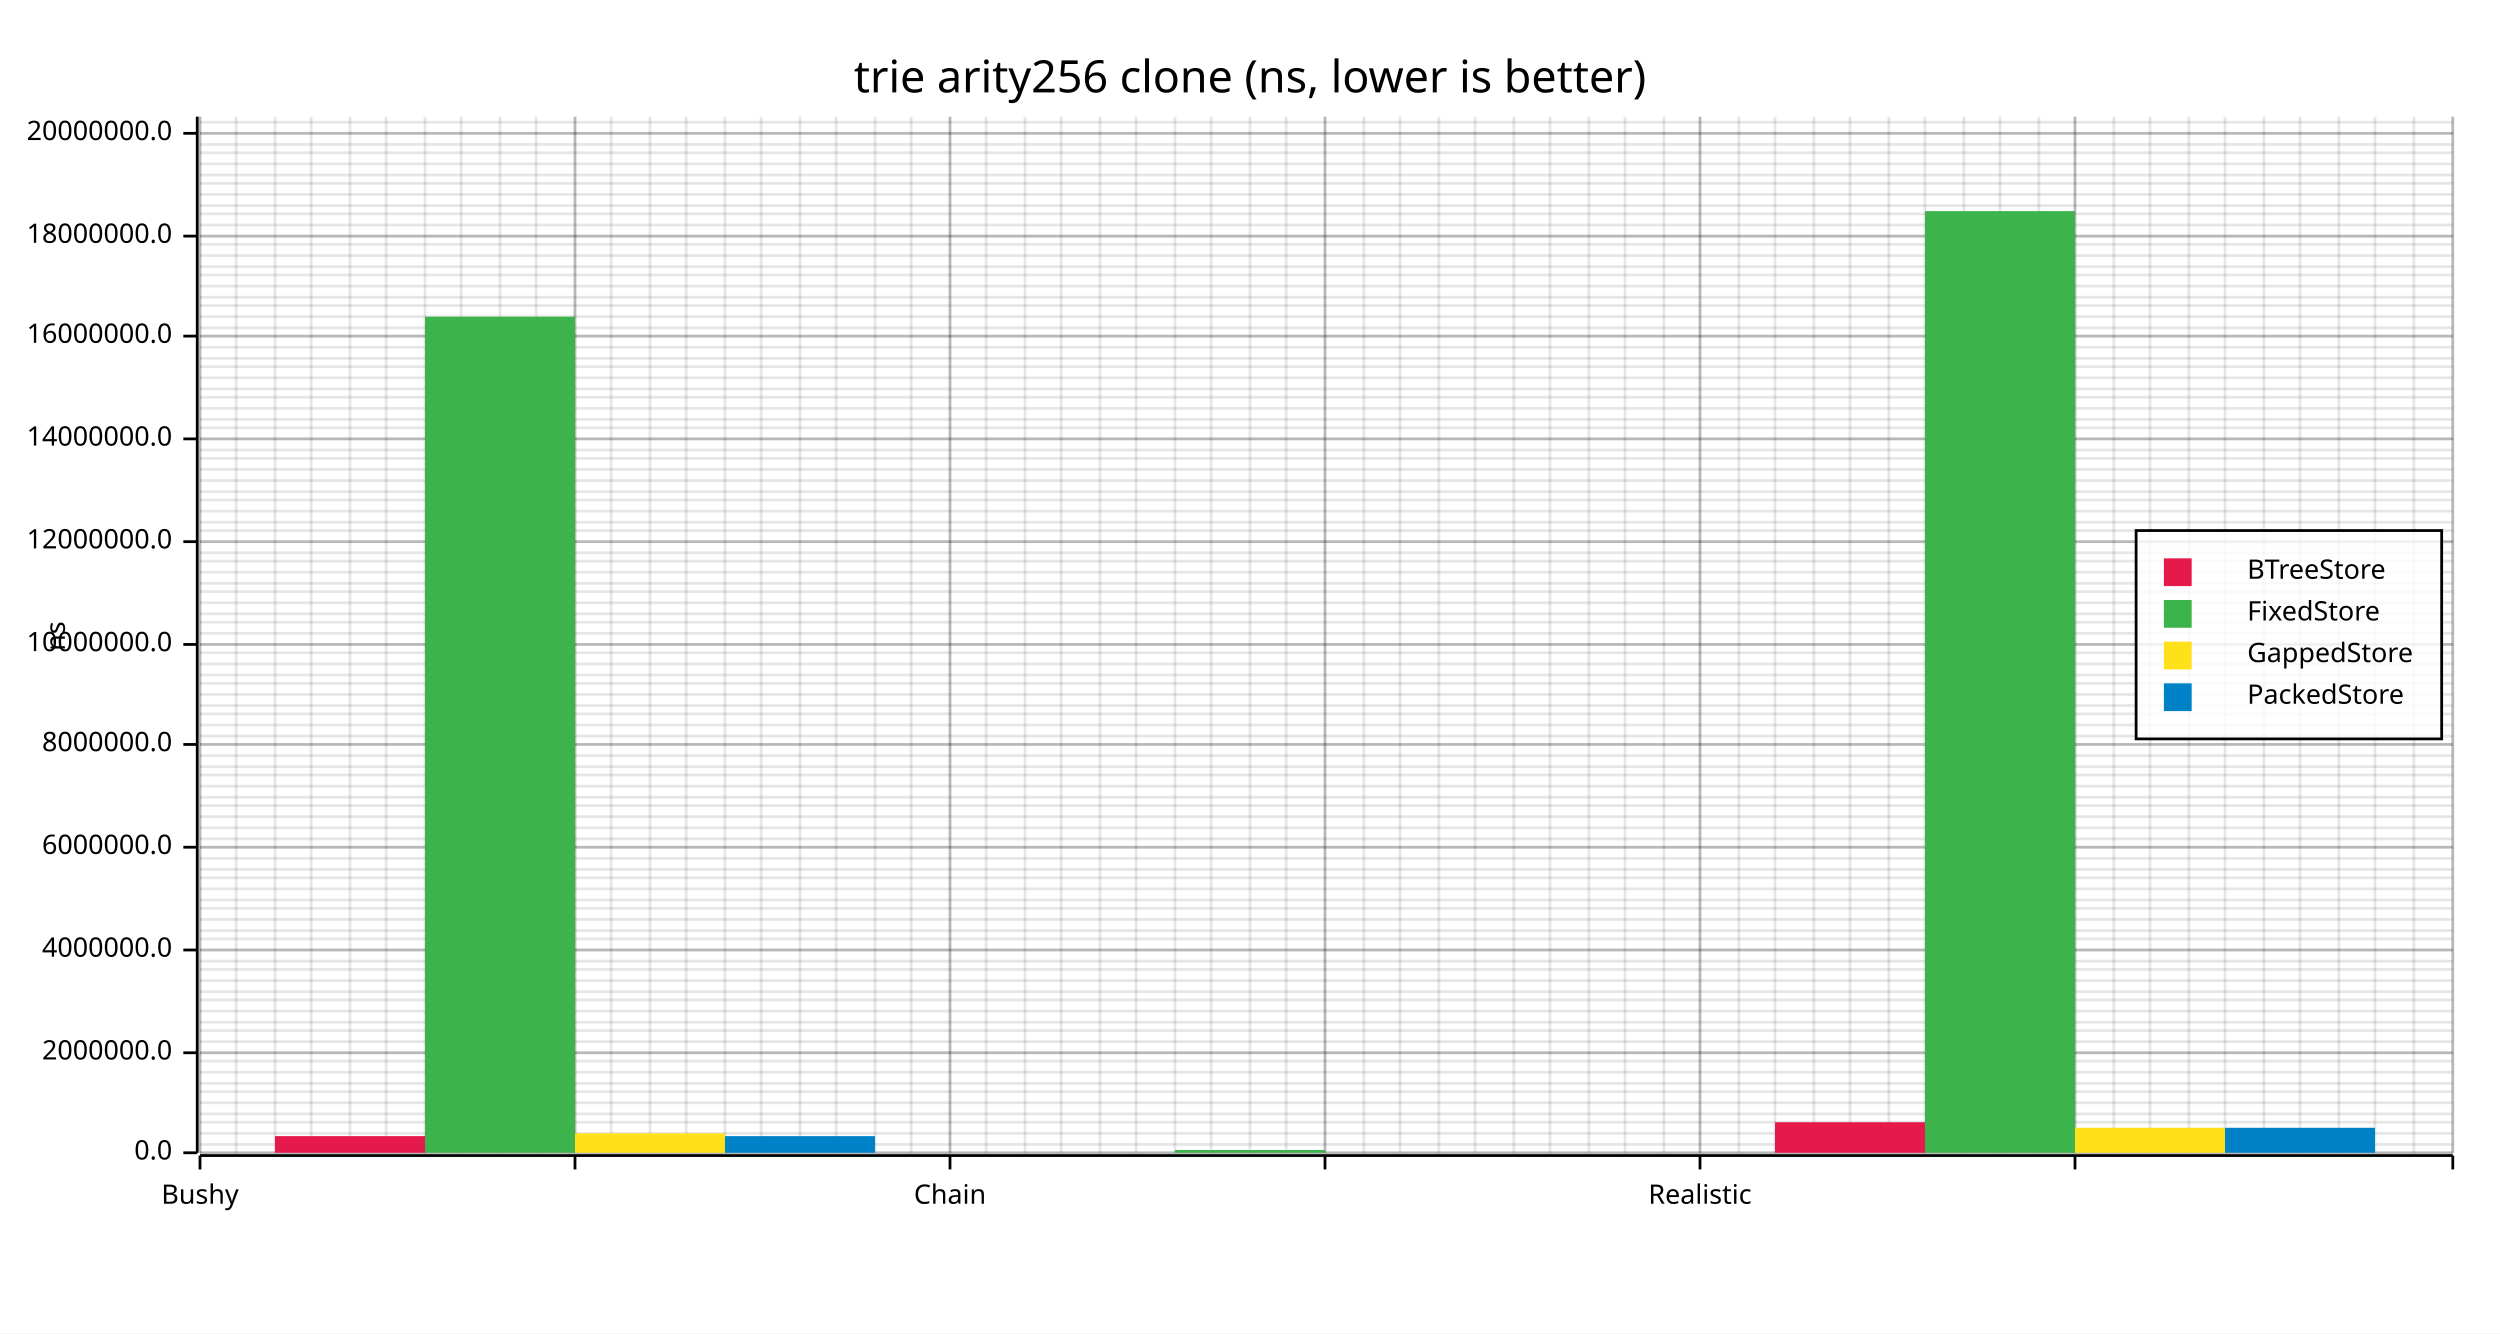
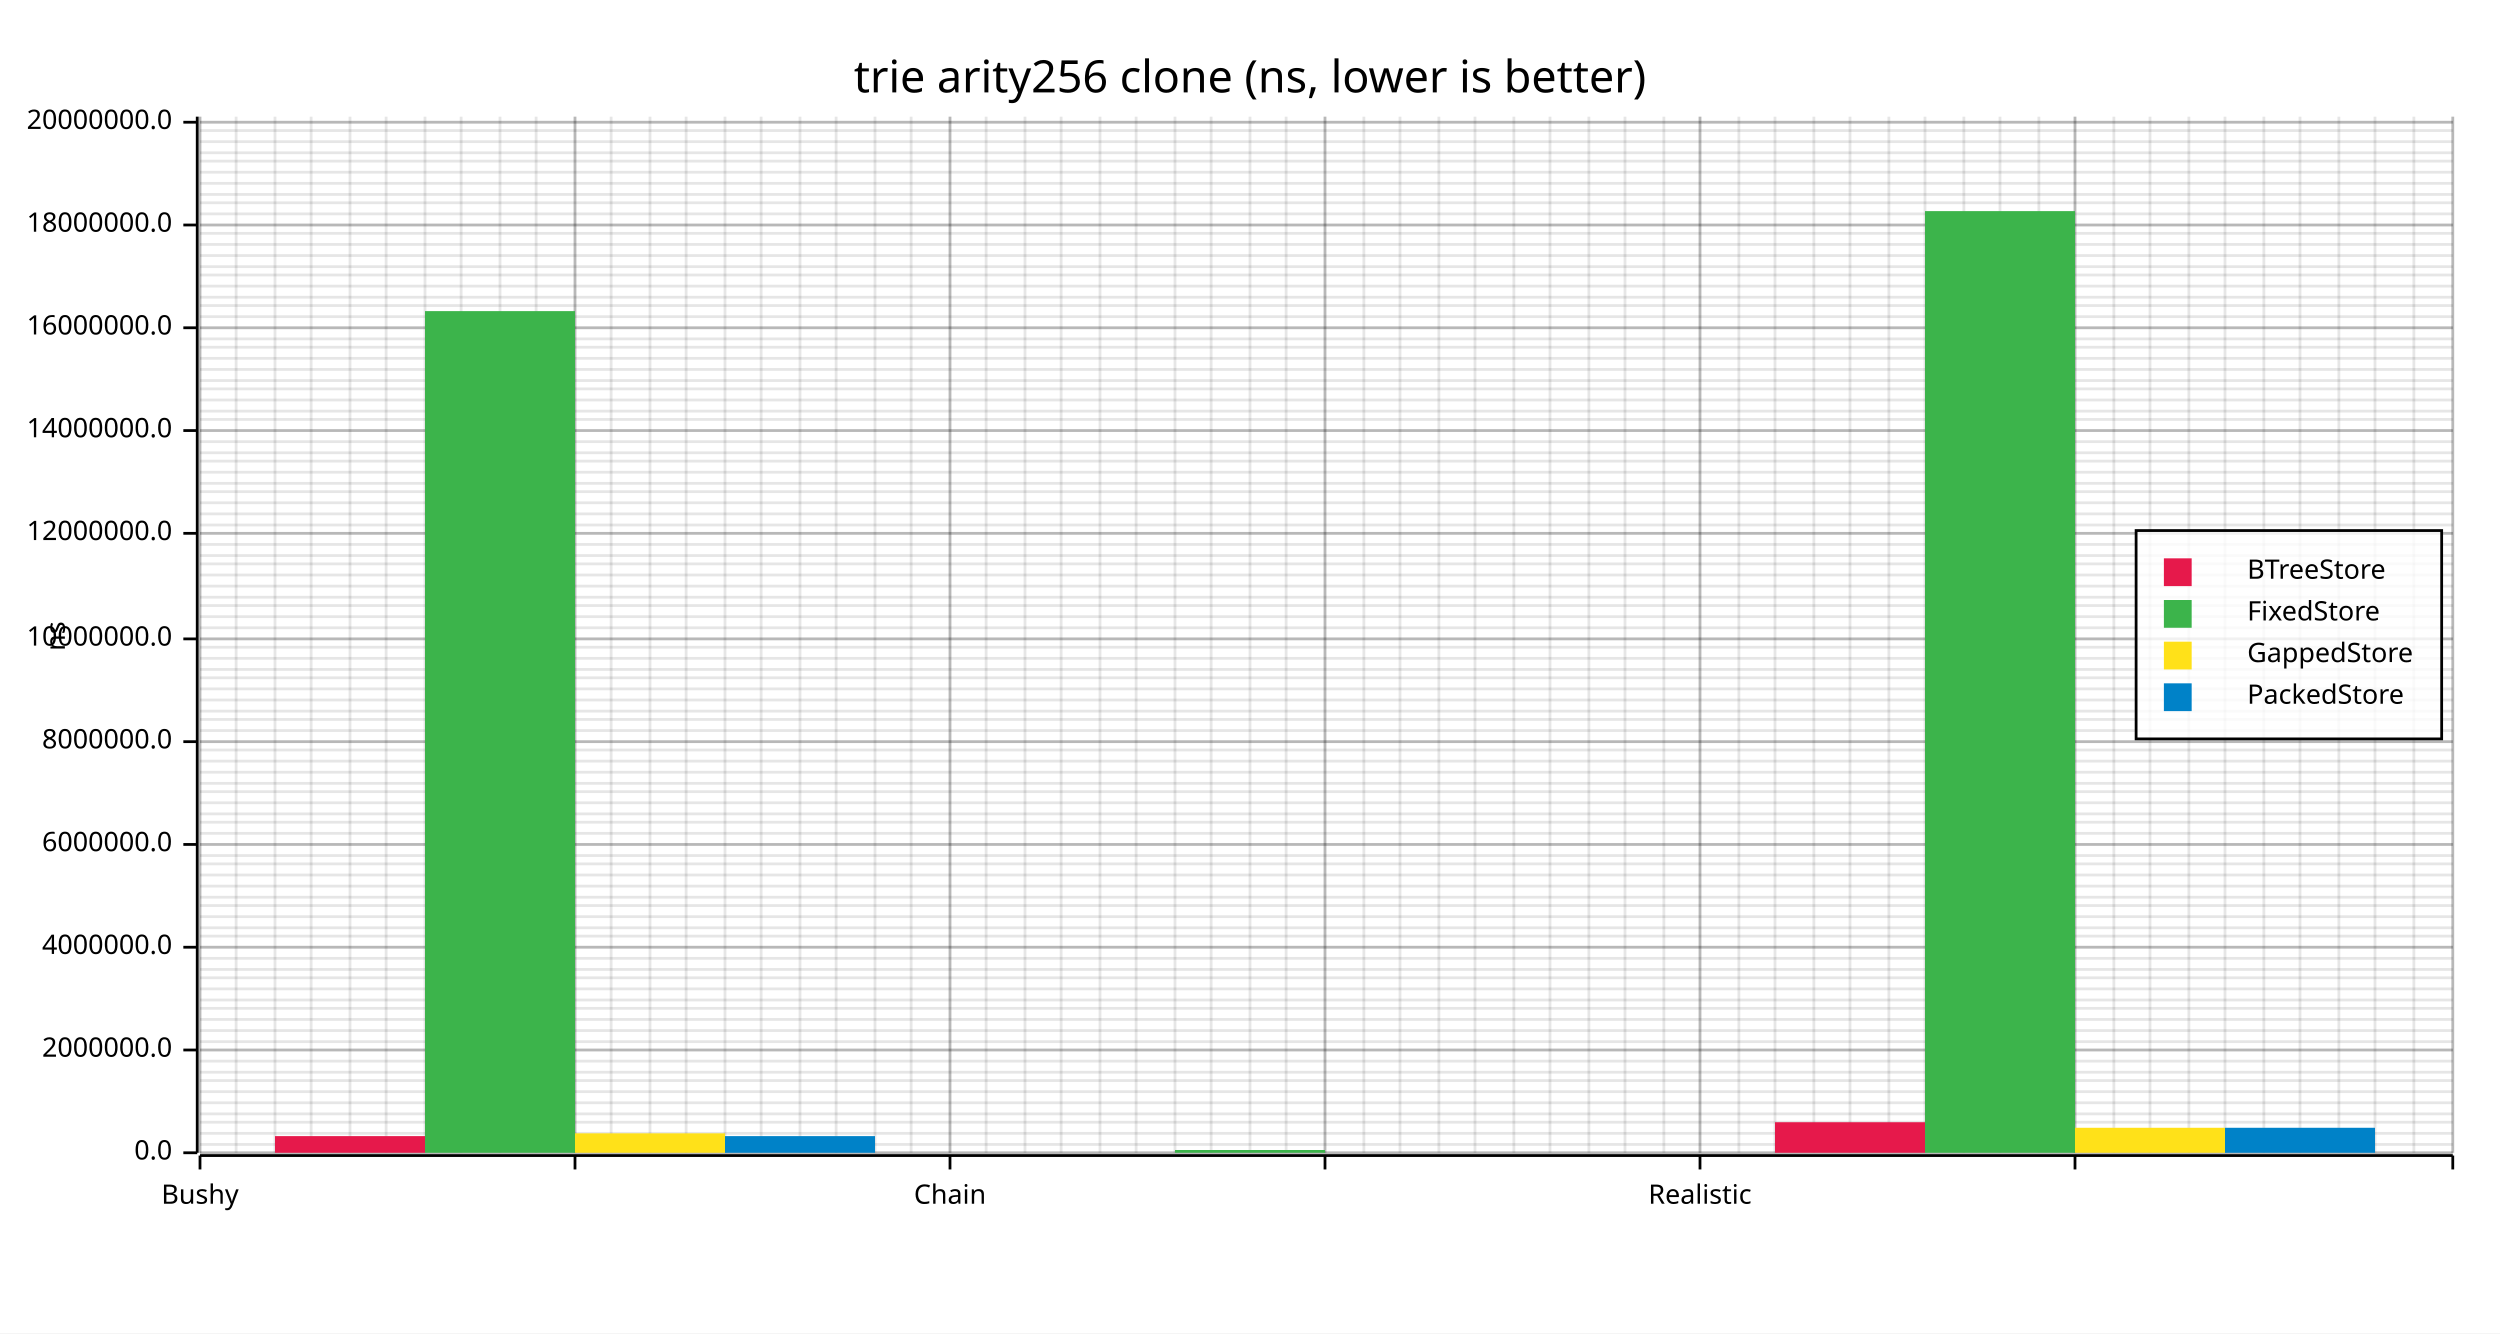
<svg xmlns="http://www.w3.org/2000/svg" width="900" height="480" viewBox="0 0 900 480">
  <rect x="0" y="0" width="900" height="480" opacity="1" fill="#FFFFFF" stroke="none" />
  <text x="450" y="21" dy="0.76em" text-anchor="middle" font-family="sans-serif" font-size="16.129" opacity="1" fill="#000000">
trie arity256 clone (ns, lower is better)
</text>
  <line opacity="0.1" stroke="#000000" stroke-width="1" x1="72" y1="415" x2="72" y2="42" />
  <line opacity="0.1" stroke="#000000" stroke-width="1" x1="85" y1="415" x2="85" y2="42" />
  <line opacity="0.1" stroke="#000000" stroke-width="1" x1="99" y1="415" x2="99" y2="42" />
  <line opacity="0.1" stroke="#000000" stroke-width="1" x1="112" y1="415" x2="112" y2="42" />
  <line opacity="0.1" stroke="#000000" stroke-width="1" x1="126" y1="415" x2="126" y2="42" />
  <line opacity="0.1" stroke="#000000" stroke-width="1" x1="139" y1="415" x2="139" y2="42" />
  <line opacity="0.1" stroke="#000000" stroke-width="1" x1="153" y1="415" x2="153" y2="42" />
  <line opacity="0.1" stroke="#000000" stroke-width="1" x1="166" y1="415" x2="166" y2="42" />
  <line opacity="0.1" stroke="#000000" stroke-width="1" x1="180" y1="415" x2="180" y2="42" />
  <line opacity="0.1" stroke="#000000" stroke-width="1" x1="193" y1="415" x2="193" y2="42" />
  <line opacity="0.1" stroke="#000000" stroke-width="1" x1="207" y1="415" x2="207" y2="42" />
  <line opacity="0.1" stroke="#000000" stroke-width="1" x1="220" y1="415" x2="220" y2="42" />
  <line opacity="0.1" stroke="#000000" stroke-width="1" x1="234" y1="415" x2="234" y2="42" />
  <line opacity="0.1" stroke="#000000" stroke-width="1" x1="247" y1="415" x2="247" y2="42" />
  <line opacity="0.1" stroke="#000000" stroke-width="1" x1="261" y1="415" x2="261" y2="42" />
  <line opacity="0.1" stroke="#000000" stroke-width="1" x1="274" y1="415" x2="274" y2="42" />
  <line opacity="0.1" stroke="#000000" stroke-width="1" x1="288" y1="415" x2="288" y2="42" />
  <line opacity="0.1" stroke="#000000" stroke-width="1" x1="301" y1="415" x2="301" y2="42" />
  <line opacity="0.1" stroke="#000000" stroke-width="1" x1="315" y1="415" x2="315" y2="42" />
  <line opacity="0.1" stroke="#000000" stroke-width="1" x1="328" y1="415" x2="328" y2="42" />
  <line opacity="0.1" stroke="#000000" stroke-width="1" x1="342" y1="415" x2="342" y2="42" />
  <line opacity="0.1" stroke="#000000" stroke-width="1" x1="355" y1="415" x2="355" y2="42" />
  <line opacity="0.1" stroke="#000000" stroke-width="1" x1="369" y1="415" x2="369" y2="42" />
  <line opacity="0.1" stroke="#000000" stroke-width="1" x1="382" y1="415" x2="382" y2="42" />
  <line opacity="0.1" stroke="#000000" stroke-width="1" x1="396" y1="415" x2="396" y2="42" />
  <line opacity="0.1" stroke="#000000" stroke-width="1" x1="409" y1="415" x2="409" y2="42" />
  <line opacity="0.1" stroke="#000000" stroke-width="1" x1="423" y1="415" x2="423" y2="42" />
  <line opacity="0.1" stroke="#000000" stroke-width="1" x1="436" y1="415" x2="436" y2="42" />
  <line opacity="0.1" stroke="#000000" stroke-width="1" x1="450" y1="415" x2="450" y2="42" />
  <line opacity="0.1" stroke="#000000" stroke-width="1" x1="463" y1="415" x2="463" y2="42" />
  <line opacity="0.1" stroke="#000000" stroke-width="1" x1="477" y1="415" x2="477" y2="42" />
  <line opacity="0.1" stroke="#000000" stroke-width="1" x1="491" y1="415" x2="491" y2="42" />
  <line opacity="0.1" stroke="#000000" stroke-width="1" x1="504" y1="415" x2="504" y2="42" />
  <line opacity="0.1" stroke="#000000" stroke-width="1" x1="518" y1="415" x2="518" y2="42" />
  <line opacity="0.1" stroke="#000000" stroke-width="1" x1="531" y1="415" x2="531" y2="42" />
  <line opacity="0.1" stroke="#000000" stroke-width="1" x1="545" y1="415" x2="545" y2="42" />
  <line opacity="0.1" stroke="#000000" stroke-width="1" x1="558" y1="415" x2="558" y2="42" />
  <line opacity="0.1" stroke="#000000" stroke-width="1" x1="572" y1="415" x2="572" y2="42" />
  <line opacity="0.1" stroke="#000000" stroke-width="1" x1="585" y1="415" x2="585" y2="42" />
  <line opacity="0.1" stroke="#000000" stroke-width="1" x1="599" y1="415" x2="599" y2="42" />
  <line opacity="0.1" stroke="#000000" stroke-width="1" x1="612" y1="415" x2="612" y2="42" />
  <line opacity="0.1" stroke="#000000" stroke-width="1" x1="626" y1="415" x2="626" y2="42" />
  <line opacity="0.1" stroke="#000000" stroke-width="1" x1="639" y1="415" x2="639" y2="42" />
  <line opacity="0.1" stroke="#000000" stroke-width="1" x1="653" y1="415" x2="653" y2="42" />
  <line opacity="0.1" stroke="#000000" stroke-width="1" x1="666" y1="415" x2="666" y2="42" />
  <line opacity="0.1" stroke="#000000" stroke-width="1" x1="680" y1="415" x2="680" y2="42" />
  <line opacity="0.1" stroke="#000000" stroke-width="1" x1="693" y1="415" x2="693" y2="42" />
  <line opacity="0.1" stroke="#000000" stroke-width="1" x1="707" y1="415" x2="707" y2="42" />
  <line opacity="0.1" stroke="#000000" stroke-width="1" x1="720" y1="415" x2="720" y2="42" />
  <line opacity="0.1" stroke="#000000" stroke-width="1" x1="734" y1="415" x2="734" y2="42" />
  <line opacity="0.1" stroke="#000000" stroke-width="1" x1="747" y1="415" x2="747" y2="42" />
  <line opacity="0.1" stroke="#000000" stroke-width="1" x1="761" y1="415" x2="761" y2="42" />
  <line opacity="0.1" stroke="#000000" stroke-width="1" x1="774" y1="415" x2="774" y2="42" />
  <line opacity="0.1" stroke="#000000" stroke-width="1" x1="788" y1="415" x2="788" y2="42" />
  <line opacity="0.1" stroke="#000000" stroke-width="1" x1="801" y1="415" x2="801" y2="42" />
  <line opacity="0.1" stroke="#000000" stroke-width="1" x1="815" y1="415" x2="815" y2="42" />
  <line opacity="0.1" stroke="#000000" stroke-width="1" x1="828" y1="415" x2="828" y2="42" />
  <line opacity="0.1" stroke="#000000" stroke-width="1" x1="842" y1="415" x2="842" y2="42" />
  <line opacity="0.1" stroke="#000000" stroke-width="1" x1="855" y1="415" x2="855" y2="42" />
  <line opacity="0.1" stroke="#000000" stroke-width="1" x1="869" y1="415" x2="869" y2="42" />
  <line opacity="0.1" stroke="#000000" stroke-width="1" x1="883" y1="415" x2="883" y2="42" />
  <line opacity="0.1" stroke="#000000" stroke-width="1" x1="72" y1="415" x2="883" y2="415" />
  <line opacity="0.1" stroke="#000000" stroke-width="1" x1="72" y1="412" x2="883" y2="412" />
  <line opacity="0.1" stroke="#000000" stroke-width="1" x1="72" y1="408" x2="883" y2="408" />
  <line opacity="0.1" stroke="#000000" stroke-width="1" x1="72" y1="404" x2="883" y2="404" />
  <line opacity="0.1" stroke="#000000" stroke-width="1" x1="72" y1="401" x2="883" y2="401" />
  <line opacity="0.1" stroke="#000000" stroke-width="1" x1="72" y1="397" x2="883" y2="397" />
  <line opacity="0.1" stroke="#000000" stroke-width="1" x1="72" y1="393" x2="883" y2="393" />
-   <line opacity="0.1" stroke="#000000" stroke-width="1" x1="72" y1="390" x2="883" y2="390" />
+   <line opacity="0.1" stroke="#000000" stroke-width="1" x1="72" y1="389" x2="883" y2="389" />
  <line opacity="0.1" stroke="#000000" stroke-width="1" x1="72" y1="386" x2="883" y2="386" />
  <line opacity="0.1" stroke="#000000" stroke-width="1" x1="72" y1="382" x2="883" y2="382" />
-   <line opacity="0.1" stroke="#000000" stroke-width="1" x1="72" y1="379" x2="883" y2="379" />
+   <line opacity="0.1" stroke="#000000" stroke-width="1" x1="72" y1="378" x2="883" y2="378" />
  <line opacity="0.1" stroke="#000000" stroke-width="1" x1="72" y1="375" x2="883" y2="375" />
  <line opacity="0.1" stroke="#000000" stroke-width="1" x1="72" y1="371" x2="883" y2="371" />
-   <line opacity="0.1" stroke="#000000" stroke-width="1" x1="72" y1="368" x2="883" y2="368" />
-   <line opacity="0.1" stroke="#000000" stroke-width="1" x1="72" y1="364" x2="883" y2="364" />
+   <line opacity="0.1" stroke="#000000" stroke-width="1" x1="72" y1="367" x2="883" y2="367" />
+   <line opacity="0.1" stroke="#000000" stroke-width="1" x1="72" y1="363" x2="883" y2="363" />
  <line opacity="0.1" stroke="#000000" stroke-width="1" x1="72" y1="360" x2="883" y2="360" />
-   <line opacity="0.1" stroke="#000000" stroke-width="1" x1="72" y1="357" x2="883" y2="357" />
-   <line opacity="0.1" stroke="#000000" stroke-width="1" x1="72" y1="353" x2="883" y2="353" />
+   <line opacity="0.1" stroke="#000000" stroke-width="1" x1="72" y1="356" x2="883" y2="356" />
+   <line opacity="0.1" stroke="#000000" stroke-width="1" x1="72" y1="352" x2="883" y2="352" />
  <line opacity="0.1" stroke="#000000" stroke-width="1" x1="72" y1="349" x2="883" y2="349" />
-   <line opacity="0.1" stroke="#000000" stroke-width="1" x1="72" y1="346" x2="883" y2="346" />
-   <line opacity="0.1" stroke="#000000" stroke-width="1" x1="72" y1="342" x2="883" y2="342" />
-   <line opacity="0.1" stroke="#000000" stroke-width="1" x1="72" y1="338" x2="883" y2="338" />
-   <line opacity="0.1" stroke="#000000" stroke-width="1" x1="72" y1="335" x2="883" y2="335" />
-   <line opacity="0.1" stroke="#000000" stroke-width="1" x1="72" y1="331" x2="883" y2="331" />
-   <line opacity="0.1" stroke="#000000" stroke-width="1" x1="72" y1="327" x2="883" y2="327" />
-   <line opacity="0.1" stroke="#000000" stroke-width="1" x1="72" y1="324" x2="883" y2="324" />
-   <line opacity="0.1" stroke="#000000" stroke-width="1" x1="72" y1="320" x2="883" y2="320" />
-   <line opacity="0.1" stroke="#000000" stroke-width="1" x1="72" y1="316" x2="883" y2="316" />
-   <line opacity="0.1" stroke="#000000" stroke-width="1" x1="72" y1="313" x2="883" y2="313" />
-   <line opacity="0.1" stroke="#000000" stroke-width="1" x1="72" y1="309" x2="883" y2="309" />
-   <line opacity="0.1" stroke="#000000" stroke-width="1" x1="72" y1="305" x2="883" y2="305" />
-   <line opacity="0.1" stroke="#000000" stroke-width="1" x1="72" y1="302" x2="883" y2="302" />
-   <line opacity="0.1" stroke="#000000" stroke-width="1" x1="72" y1="298" x2="883" y2="298" />
-   <line opacity="0.1" stroke="#000000" stroke-width="1" x1="72" y1="294" x2="883" y2="294" />
-   <line opacity="0.1" stroke="#000000" stroke-width="1" x1="72" y1="290" x2="883" y2="290" />
-   <line opacity="0.1" stroke="#000000" stroke-width="1" x1="72" y1="287" x2="883" y2="287" />
-   <line opacity="0.1" stroke="#000000" stroke-width="1" x1="72" y1="283" x2="883" y2="283" />
-   <line opacity="0.1" stroke="#000000" stroke-width="1" x1="72" y1="279" x2="883" y2="279" />
-   <line opacity="0.1" stroke="#000000" stroke-width="1" x1="72" y1="276" x2="883" y2="276" />
-   <line opacity="0.1" stroke="#000000" stroke-width="1" x1="72" y1="272" x2="883" y2="272" />
-   <line opacity="0.1" stroke="#000000" stroke-width="1" x1="72" y1="268" x2="883" y2="268" />
-   <line opacity="0.1" stroke="#000000" stroke-width="1" x1="72" y1="265" x2="883" y2="265" />
-   <line opacity="0.1" stroke="#000000" stroke-width="1" x1="72" y1="261" x2="883" y2="261" />
-   <line opacity="0.1" stroke="#000000" stroke-width="1" x1="72" y1="257" x2="883" y2="257" />
-   <line opacity="0.1" stroke="#000000" stroke-width="1" x1="72" y1="254" x2="883" y2="254" />
-   <line opacity="0.1" stroke="#000000" stroke-width="1" x1="72" y1="250" x2="883" y2="250" />
-   <line opacity="0.1" stroke="#000000" stroke-width="1" x1="72" y1="246" x2="883" y2="246" />
-   <line opacity="0.1" stroke="#000000" stroke-width="1" x1="72" y1="243" x2="883" y2="243" />
-   <line opacity="0.1" stroke="#000000" stroke-width="1" x1="72" y1="239" x2="883" y2="239" />
-   <line opacity="0.1" stroke="#000000" stroke-width="1" x1="72" y1="235" x2="883" y2="235" />
-   <line opacity="0.1" stroke="#000000" stroke-width="1" x1="72" y1="232" x2="883" y2="232" />
-   <line opacity="0.1" stroke="#000000" stroke-width="1" x1="72" y1="228" x2="883" y2="228" />
-   <line opacity="0.1" stroke="#000000" stroke-width="1" x1="72" y1="224" x2="883" y2="224" />
-   <line opacity="0.1" stroke="#000000" stroke-width="1" x1="72" y1="221" x2="883" y2="221" />
-   <line opacity="0.1" stroke="#000000" stroke-width="1" x1="72" y1="217" x2="883" y2="217" />
-   <line opacity="0.1" stroke="#000000" stroke-width="1" x1="72" y1="213" x2="883" y2="213" />
-   <line opacity="0.1" stroke="#000000" stroke-width="1" x1="72" y1="210" x2="883" y2="210" />
-   <line opacity="0.1" stroke="#000000" stroke-width="1" x1="72" y1="206" x2="883" y2="206" />
-   <line opacity="0.1" stroke="#000000" stroke-width="1" x1="72" y1="202" x2="883" y2="202" />
-   <line opacity="0.1" stroke="#000000" stroke-width="1" x1="72" y1="199" x2="883" y2="199" />
-   <line opacity="0.1" stroke="#000000" stroke-width="1" x1="72" y1="195" x2="883" y2="195" />
-   <line opacity="0.1" stroke="#000000" stroke-width="1" x1="72" y1="191" x2="883" y2="191" />
-   <line opacity="0.1" stroke="#000000" stroke-width="1" x1="72" y1="188" x2="883" y2="188" />
-   <line opacity="0.1" stroke="#000000" stroke-width="1" x1="72" y1="184" x2="883" y2="184" />
-   <line opacity="0.1" stroke="#000000" stroke-width="1" x1="72" y1="180" x2="883" y2="180" />
+   <line opacity="0.1" stroke="#000000" stroke-width="1" x1="72" y1="345" x2="883" y2="345" />
+   <line opacity="0.1" stroke="#000000" stroke-width="1" x1="72" y1="341" x2="883" y2="341" />
+   <line opacity="0.1" stroke="#000000" stroke-width="1" x1="72" y1="337" x2="883" y2="337" />
+   <line opacity="0.1" stroke="#000000" stroke-width="1" x1="72" y1="334" x2="883" y2="334" />
+   <line opacity="0.1" stroke="#000000" stroke-width="1" x1="72" y1="330" x2="883" y2="330" />
+   <line opacity="0.1" stroke="#000000" stroke-width="1" x1="72" y1="326" x2="883" y2="326" />
+   <line opacity="0.1" stroke="#000000" stroke-width="1" x1="72" y1="323" x2="883" y2="323" />
+   <line opacity="0.1" stroke="#000000" stroke-width="1" x1="72" y1="319" x2="883" y2="319" />
+   <line opacity="0.1" stroke="#000000" stroke-width="1" x1="72" y1="315" x2="883" y2="315" />
+   <line opacity="0.1" stroke="#000000" stroke-width="1" x1="72" y1="311" x2="883" y2="311" />
+   <line opacity="0.1" stroke="#000000" stroke-width="1" x1="72" y1="308" x2="883" y2="308" />
+   <line opacity="0.1" stroke="#000000" stroke-width="1" x1="72" y1="304" x2="883" y2="304" />
+   <line opacity="0.1" stroke="#000000" stroke-width="1" x1="72" y1="300" x2="883" y2="300" />
+   <line opacity="0.1" stroke="#000000" stroke-width="1" x1="72" y1="296" x2="883" y2="296" />
+   <line opacity="0.1" stroke="#000000" stroke-width="1" x1="72" y1="293" x2="883" y2="293" />
+   <line opacity="0.1" stroke="#000000" stroke-width="1" x1="72" y1="289" x2="883" y2="289" />
+   <line opacity="0.1" stroke="#000000" stroke-width="1" x1="72" y1="285" x2="883" y2="285" />
+   <line opacity="0.1" stroke="#000000" stroke-width="1" x1="72" y1="282" x2="883" y2="282" />
+   <line opacity="0.1" stroke="#000000" stroke-width="1" x1="72" y1="278" x2="883" y2="278" />
+   <line opacity="0.1" stroke="#000000" stroke-width="1" x1="72" y1="274" x2="883" y2="274" />
+   <line opacity="0.1" stroke="#000000" stroke-width="1" x1="72" y1="270" x2="883" y2="270" />
+   <line opacity="0.1" stroke="#000000" stroke-width="1" x1="72" y1="267" x2="883" y2="267" />
+   <line opacity="0.1" stroke="#000000" stroke-width="1" x1="72" y1="263" x2="883" y2="263" />
+   <line opacity="0.1" stroke="#000000" stroke-width="1" x1="72" y1="259" x2="883" y2="259" />
+   <line opacity="0.1" stroke="#000000" stroke-width="1" x1="72" y1="256" x2="883" y2="256" />
+   <line opacity="0.1" stroke="#000000" stroke-width="1" x1="72" y1="252" x2="883" y2="252" />
+   <line opacity="0.1" stroke="#000000" stroke-width="1" x1="72" y1="248" x2="883" y2="248" />
+   <line opacity="0.1" stroke="#000000" stroke-width="1" x1="72" y1="244" x2="883" y2="244" />
+   <line opacity="0.1" stroke="#000000" stroke-width="1" x1="72" y1="241" x2="883" y2="241" />
+   <line opacity="0.1" stroke="#000000" stroke-width="1" x1="72" y1="237" x2="883" y2="237" />
+   <line opacity="0.1" stroke="#000000" stroke-width="1" x1="72" y1="233" x2="883" y2="233" />
+   <line opacity="0.1" stroke="#000000" stroke-width="1" x1="72" y1="230" x2="883" y2="230" />
+   <line opacity="0.1" stroke="#000000" stroke-width="1" x1="72" y1="226" x2="883" y2="226" />
+   <line opacity="0.1" stroke="#000000" stroke-width="1" x1="72" y1="222" x2="883" y2="222" />
+   <line opacity="0.1" stroke="#000000" stroke-width="1" x1="72" y1="218" x2="883" y2="218" />
+   <line opacity="0.1" stroke="#000000" stroke-width="1" x1="72" y1="215" x2="883" y2="215" />
+   <line opacity="0.1" stroke="#000000" stroke-width="1" x1="72" y1="211" x2="883" y2="211" />
+   <line opacity="0.1" stroke="#000000" stroke-width="1" x1="72" y1="207" x2="883" y2="207" />
+   <line opacity="0.1" stroke="#000000" stroke-width="1" x1="72" y1="203" x2="883" y2="203" />
+   <line opacity="0.1" stroke="#000000" stroke-width="1" x1="72" y1="200" x2="883" y2="200" />
+   <line opacity="0.1" stroke="#000000" stroke-width="1" x1="72" y1="196" x2="883" y2="196" />
+   <line opacity="0.1" stroke="#000000" stroke-width="1" x1="72" y1="192" x2="883" y2="192" />
+   <line opacity="0.1" stroke="#000000" stroke-width="1" x1="72" y1="189" x2="883" y2="189" />
+   <line opacity="0.1" stroke="#000000" stroke-width="1" x1="72" y1="185" x2="883" y2="185" />
+   <line opacity="0.1" stroke="#000000" stroke-width="1" x1="72" y1="181" x2="883" y2="181" />
  <line opacity="0.1" stroke="#000000" stroke-width="1" x1="72" y1="177" x2="883" y2="177" />
-   <line opacity="0.1" stroke="#000000" stroke-width="1" x1="72" y1="173" x2="883" y2="173" />
-   <line opacity="0.1" stroke="#000000" stroke-width="1" x1="72" y1="169" x2="883" y2="169" />
-   <line opacity="0.1" stroke="#000000" stroke-width="1" x1="72" y1="165" x2="883" y2="165" />
-   <line opacity="0.1" stroke="#000000" stroke-width="1" x1="72" y1="162" x2="883" y2="162" />
-   <line opacity="0.1" stroke="#000000" stroke-width="1" x1="72" y1="158" x2="883" y2="158" />
-   <line opacity="0.1" stroke="#000000" stroke-width="1" x1="72" y1="154" x2="883" y2="154" />
+   <line opacity="0.1" stroke="#000000" stroke-width="1" x1="72" y1="174" x2="883" y2="174" />
+   <line opacity="0.1" stroke="#000000" stroke-width="1" x1="72" y1="170" x2="883" y2="170" />
+   <line opacity="0.1" stroke="#000000" stroke-width="1" x1="72" y1="166" x2="883" y2="166" />
+   <line opacity="0.1" stroke="#000000" stroke-width="1" x1="72" y1="163" x2="883" y2="163" />
+   <line opacity="0.1" stroke="#000000" stroke-width="1" x1="72" y1="159" x2="883" y2="159" />
+   <line opacity="0.1" stroke="#000000" stroke-width="1" x1="72" y1="155" x2="883" y2="155" />
  <line opacity="0.1" stroke="#000000" stroke-width="1" x1="72" y1="151" x2="883" y2="151" />
-   <line opacity="0.1" stroke="#000000" stroke-width="1" x1="72" y1="147" x2="883" y2="147" />
-   <line opacity="0.1" stroke="#000000" stroke-width="1" x1="72" y1="143" x2="883" y2="143" />
+   <line opacity="0.1" stroke="#000000" stroke-width="1" x1="72" y1="148" x2="883" y2="148" />
+   <line opacity="0.1" stroke="#000000" stroke-width="1" x1="72" y1="144" x2="883" y2="144" />
  <line opacity="0.1" stroke="#000000" stroke-width="1" x1="72" y1="140" x2="883" y2="140" />
-   <line opacity="0.1" stroke="#000000" stroke-width="1" x1="72" y1="136" x2="883" y2="136" />
-   <line opacity="0.1" stroke="#000000" stroke-width="1" x1="72" y1="132" x2="883" y2="132" />
+   <line opacity="0.1" stroke="#000000" stroke-width="1" x1="72" y1="137" x2="883" y2="137" />
+   <line opacity="0.1" stroke="#000000" stroke-width="1" x1="72" y1="133" x2="883" y2="133" />
  <line opacity="0.1" stroke="#000000" stroke-width="1" x1="72" y1="129" x2="883" y2="129" />
  <line opacity="0.1" stroke="#000000" stroke-width="1" x1="72" y1="125" x2="883" y2="125" />
-   <line opacity="0.1" stroke="#000000" stroke-width="1" x1="72" y1="121" x2="883" y2="121" />
+   <line opacity="0.1" stroke="#000000" stroke-width="1" x1="72" y1="122" x2="883" y2="122" />
  <line opacity="0.1" stroke="#000000" stroke-width="1" x1="72" y1="118" x2="883" y2="118" />
  <line opacity="0.1" stroke="#000000" stroke-width="1" x1="72" y1="114" x2="883" y2="114" />
  <line opacity="0.1" stroke="#000000" stroke-width="1" x1="72" y1="110" x2="883" y2="110" />
  <line opacity="0.1" stroke="#000000" stroke-width="1" x1="72" y1="107" x2="883" y2="107" />
  <line opacity="0.1" stroke="#000000" stroke-width="1" x1="72" y1="103" x2="883" y2="103" />
  <line opacity="0.1" stroke="#000000" stroke-width="1" x1="72" y1="99" x2="883" y2="99" />
  <line opacity="0.1" stroke="#000000" stroke-width="1" x1="72" y1="96" x2="883" y2="96" />
  <line opacity="0.1" stroke="#000000" stroke-width="1" x1="72" y1="92" x2="883" y2="92" />
  <line opacity="0.1" stroke="#000000" stroke-width="1" x1="72" y1="88" x2="883" y2="88" />
-   <line opacity="0.1" stroke="#000000" stroke-width="1" x1="72" y1="85" x2="883" y2="85" />
+   <line opacity="0.1" stroke="#000000" stroke-width="1" x1="72" y1="84" x2="883" y2="84" />
  <line opacity="0.1" stroke="#000000" stroke-width="1" x1="72" y1="81" x2="883" y2="81" />
  <line opacity="0.1" stroke="#000000" stroke-width="1" x1="72" y1="77" x2="883" y2="77" />
-   <line opacity="0.1" stroke="#000000" stroke-width="1" x1="72" y1="74" x2="883" y2="74" />
+   <line opacity="0.1" stroke="#000000" stroke-width="1" x1="72" y1="73" x2="883" y2="73" />
  <line opacity="0.1" stroke="#000000" stroke-width="1" x1="72" y1="70" x2="883" y2="70" />
  <line opacity="0.1" stroke="#000000" stroke-width="1" x1="72" y1="66" x2="883" y2="66" />
-   <line opacity="0.1" stroke="#000000" stroke-width="1" x1="72" y1="63" x2="883" y2="63" />
-   <line opacity="0.1" stroke="#000000" stroke-width="1" x1="72" y1="59" x2="883" y2="59" />
+   <line opacity="0.1" stroke="#000000" stroke-width="1" x1="72" y1="62" x2="883" y2="62" />
+   <line opacity="0.1" stroke="#000000" stroke-width="1" x1="72" y1="58" x2="883" y2="58" />
  <line opacity="0.1" stroke="#000000" stroke-width="1" x1="72" y1="55" x2="883" y2="55" />
-   <line opacity="0.1" stroke="#000000" stroke-width="1" x1="72" y1="52" x2="883" y2="52" />
-   <line opacity="0.1" stroke="#000000" stroke-width="1" x1="72" y1="48" x2="883" y2="48" />
+   <line opacity="0.1" stroke="#000000" stroke-width="1" x1="72" y1="51" x2="883" y2="51" />
+   <line opacity="0.1" stroke="#000000" stroke-width="1" x1="72" y1="47" x2="883" y2="47" />
  <line opacity="0.1" stroke="#000000" stroke-width="1" x1="72" y1="44" x2="883" y2="44" />
  <text x="16" y="229" dy="0.76em" text-anchor="middle" font-family="sans-serif" font-size="9.677" opacity="1" fill="#000000" transform="rotate(270, 16, 229)">
ns
</text>
  <line opacity="0.2" stroke="#000000" stroke-width="1" x1="72" y1="415" x2="72" y2="42" />
  <line opacity="0.2" stroke="#000000" stroke-width="1" x1="207" y1="415" x2="207" y2="42" />
  <line opacity="0.2" stroke="#000000" stroke-width="1" x1="342" y1="415" x2="342" y2="42" />
  <line opacity="0.2" stroke="#000000" stroke-width="1" x1="477" y1="415" x2="477" y2="42" />
  <line opacity="0.2" stroke="#000000" stroke-width="1" x1="612" y1="415" x2="612" y2="42" />
  <line opacity="0.2" stroke="#000000" stroke-width="1" x1="747" y1="415" x2="747" y2="42" />
  <line opacity="0.2" stroke="#000000" stroke-width="1" x1="883" y1="415" x2="883" y2="42" />
  <line opacity="0.2" stroke="#000000" stroke-width="1" x1="72" y1="415" x2="883" y2="415" />
-   <line opacity="0.2" stroke="#000000" stroke-width="1" x1="72" y1="379" x2="883" y2="379" />
-   <line opacity="0.2" stroke="#000000" stroke-width="1" x1="72" y1="342" x2="883" y2="342" />
-   <line opacity="0.2" stroke="#000000" stroke-width="1" x1="72" y1="305" x2="883" y2="305" />
-   <line opacity="0.2" stroke="#000000" stroke-width="1" x1="72" y1="268" x2="883" y2="268" />
-   <line opacity="0.2" stroke="#000000" stroke-width="1" x1="72" y1="232" x2="883" y2="232" />
-   <line opacity="0.2" stroke="#000000" stroke-width="1" x1="72" y1="195" x2="883" y2="195" />
-   <line opacity="0.2" stroke="#000000" stroke-width="1" x1="72" y1="158" x2="883" y2="158" />
-   <line opacity="0.2" stroke="#000000" stroke-width="1" x1="72" y1="121" x2="883" y2="121" />
-   <line opacity="0.2" stroke="#000000" stroke-width="1" x1="72" y1="85" x2="883" y2="85" />
-   <line opacity="0.2" stroke="#000000" stroke-width="1" x1="72" y1="48" x2="883" y2="48" />
+   <line opacity="0.2" stroke="#000000" stroke-width="1" x1="72" y1="378" x2="883" y2="378" />
+   <line opacity="0.2" stroke="#000000" stroke-width="1" x1="72" y1="341" x2="883" y2="341" />
+   <line opacity="0.2" stroke="#000000" stroke-width="1" x1="72" y1="304" x2="883" y2="304" />
+   <line opacity="0.2" stroke="#000000" stroke-width="1" x1="72" y1="267" x2="883" y2="267" />
+   <line opacity="0.2" stroke="#000000" stroke-width="1" x1="72" y1="230" x2="883" y2="230" />
+   <line opacity="0.2" stroke="#000000" stroke-width="1" x1="72" y1="192" x2="883" y2="192" />
+   <line opacity="0.2" stroke="#000000" stroke-width="1" x1="72" y1="155" x2="883" y2="155" />
+   <line opacity="0.2" stroke="#000000" stroke-width="1" x1="72" y1="118" x2="883" y2="118" />
+   <line opacity="0.2" stroke="#000000" stroke-width="1" x1="72" y1="81" x2="883" y2="81" />
+   <line opacity="0.2" stroke="#000000" stroke-width="1" x1="72" y1="44" x2="883" y2="44" />
  <polyline fill="none" opacity="1" stroke="#000000" stroke-width="1" points="71,42 71,415 " />
  <text x="62" y="415" dy="0.5ex" text-anchor="end" font-family="sans-serif" font-size="9.677" opacity="1" fill="#000000">
0.0
</text>
  <polyline fill="none" opacity="1" stroke="#000000" stroke-width="1" points="66,415 71,415 " />
-   <text x="62" y="379" dy="0.5ex" text-anchor="end" font-family="sans-serif" font-size="9.677" opacity="1" fill="#000000">
+   <text x="62" y="378" dy="0.5ex" text-anchor="end" font-family="sans-serif" font-size="9.677" opacity="1" fill="#000000">
2000000.0
</text>
-   <polyline fill="none" opacity="1" stroke="#000000" stroke-width="1" points="66,379 71,379 " />
-   <text x="62" y="342" dy="0.5ex" text-anchor="end" font-family="sans-serif" font-size="9.677" opacity="1" fill="#000000">
+   <polyline fill="none" opacity="1" stroke="#000000" stroke-width="1" points="66,378 71,378 " />
+   <text x="62" y="341" dy="0.5ex" text-anchor="end" font-family="sans-serif" font-size="9.677" opacity="1" fill="#000000">
4000000.0
</text>
-   <polyline fill="none" opacity="1" stroke="#000000" stroke-width="1" points="66,342 71,342 " />
-   <text x="62" y="305" dy="0.5ex" text-anchor="end" font-family="sans-serif" font-size="9.677" opacity="1" fill="#000000">
+   <polyline fill="none" opacity="1" stroke="#000000" stroke-width="1" points="66,341 71,341 " />
+   <text x="62" y="304" dy="0.5ex" text-anchor="end" font-family="sans-serif" font-size="9.677" opacity="1" fill="#000000">
6000000.0
</text>
-   <polyline fill="none" opacity="1" stroke="#000000" stroke-width="1" points="66,305 71,305 " />
-   <text x="62" y="268" dy="0.5ex" text-anchor="end" font-family="sans-serif" font-size="9.677" opacity="1" fill="#000000">
+   <polyline fill="none" opacity="1" stroke="#000000" stroke-width="1" points="66,304 71,304 " />
+   <text x="62" y="267" dy="0.5ex" text-anchor="end" font-family="sans-serif" font-size="9.677" opacity="1" fill="#000000">
8000000.0
</text>
-   <polyline fill="none" opacity="1" stroke="#000000" stroke-width="1" points="66,268 71,268 " />
-   <text x="62" y="232" dy="0.5ex" text-anchor="end" font-family="sans-serif" font-size="9.677" opacity="1" fill="#000000">
+   <polyline fill="none" opacity="1" stroke="#000000" stroke-width="1" points="66,267 71,267 " />
+   <text x="62" y="230" dy="0.5ex" text-anchor="end" font-family="sans-serif" font-size="9.677" opacity="1" fill="#000000">
10000000.0
</text>
-   <polyline fill="none" opacity="1" stroke="#000000" stroke-width="1" points="66,232 71,232 " />
-   <text x="62" y="195" dy="0.5ex" text-anchor="end" font-family="sans-serif" font-size="9.677" opacity="1" fill="#000000">
+   <polyline fill="none" opacity="1" stroke="#000000" stroke-width="1" points="66,230 71,230 " />
+   <text x="62" y="192" dy="0.5ex" text-anchor="end" font-family="sans-serif" font-size="9.677" opacity="1" fill="#000000">
12000000.0
</text>
-   <polyline fill="none" opacity="1" stroke="#000000" stroke-width="1" points="66,195 71,195 " />
-   <text x="62" y="158" dy="0.5ex" text-anchor="end" font-family="sans-serif" font-size="9.677" opacity="1" fill="#000000">
+   <polyline fill="none" opacity="1" stroke="#000000" stroke-width="1" points="66,192 71,192 " />
+   <text x="62" y="155" dy="0.5ex" text-anchor="end" font-family="sans-serif" font-size="9.677" opacity="1" fill="#000000">
14000000.0
</text>
-   <polyline fill="none" opacity="1" stroke="#000000" stroke-width="1" points="66,158 71,158 " />
-   <text x="62" y="121" dy="0.5ex" text-anchor="end" font-family="sans-serif" font-size="9.677" opacity="1" fill="#000000">
+   <polyline fill="none" opacity="1" stroke="#000000" stroke-width="1" points="66,155 71,155 " />
+   <text x="62" y="118" dy="0.5ex" text-anchor="end" font-family="sans-serif" font-size="9.677" opacity="1" fill="#000000">
16000000.0
</text>
-   <polyline fill="none" opacity="1" stroke="#000000" stroke-width="1" points="66,121 71,121 " />
-   <text x="62" y="85" dy="0.5ex" text-anchor="end" font-family="sans-serif" font-size="9.677" opacity="1" fill="#000000">
+   <polyline fill="none" opacity="1" stroke="#000000" stroke-width="1" points="66,118 71,118 " />
+   <text x="62" y="81" dy="0.5ex" text-anchor="end" font-family="sans-serif" font-size="9.677" opacity="1" fill="#000000">
18000000.0
</text>
-   <polyline fill="none" opacity="1" stroke="#000000" stroke-width="1" points="66,85 71,85 " />
-   <text x="62" y="48" dy="0.5ex" text-anchor="end" font-family="sans-serif" font-size="9.677" opacity="1" fill="#000000">
+   <polyline fill="none" opacity="1" stroke="#000000" stroke-width="1" points="66,81 71,81 " />
+   <text x="62" y="44" dy="0.5ex" text-anchor="end" font-family="sans-serif" font-size="9.677" opacity="1" fill="#000000">
20000000.0
</text>
-   <polyline fill="none" opacity="1" stroke="#000000" stroke-width="1" points="66,48 71,48 " />
+   <polyline fill="none" opacity="1" stroke="#000000" stroke-width="1" points="66,44 71,44 " />
  <polyline fill="none" opacity="1" stroke="#000000" stroke-width="1" points="72,416 883,416 " />
  <text x="72" y="426" dy="0.76em" text-anchor="middle" font-family="sans-serif" font-size="9.677" opacity="1" fill="#000000">
Bushy
</text>
  <polyline fill="none" opacity="1" stroke="#000000" stroke-width="1" points="72,416 72,421 " />
  <text x="207" y="426" dy="0.76em" text-anchor="middle" font-family="sans-serif" font-size="9.677" opacity="1" fill="#000000">

</text>
  <polyline fill="none" opacity="1" stroke="#000000" stroke-width="1" points="207,416 207,421 " />
  <text x="342" y="426" dy="0.76em" text-anchor="middle" font-family="sans-serif" font-size="9.677" opacity="1" fill="#000000">
Chain
</text>
  <polyline fill="none" opacity="1" stroke="#000000" stroke-width="1" points="342,416 342,421 " />
  <text x="477" y="426" dy="0.76em" text-anchor="middle" font-family="sans-serif" font-size="9.677" opacity="1" fill="#000000">

</text>
  <polyline fill="none" opacity="1" stroke="#000000" stroke-width="1" points="477,416 477,421 " />
  <text x="612" y="426" dy="0.76em" text-anchor="middle" font-family="sans-serif" font-size="9.677" opacity="1" fill="#000000">
Realistic
</text>
  <polyline fill="none" opacity="1" stroke="#000000" stroke-width="1" points="612,416 612,421 " />
  <text x="747" y="426" dy="0.76em" text-anchor="middle" font-family="sans-serif" font-size="9.677" opacity="1" fill="#000000">

</text>
  <polyline fill="none" opacity="1" stroke="#000000" stroke-width="1" points="747,416 747,421 " />
  <text x="883" y="426" dy="0.76em" text-anchor="middle" font-family="sans-serif" font-size="9.677" opacity="1" fill="#000000">

</text>
  <polyline fill="none" opacity="1" stroke="#000000" stroke-width="1" points="883,416 883,421 " />
  <rect x="99" y="409" width="54" height="6" opacity="1" fill="#E6194B" stroke="none" />
  <rect x="369" y="415" width="54" height="0" opacity="1" fill="#E6194B" stroke="none" />
  <rect x="639" y="404" width="54" height="11" opacity="1" fill="#E6194B" stroke="none" />
-   <rect x="153" y="114" width="54" height="301" opacity="1" fill="#3CB44B" stroke="none" />
+   <rect x="153" y="112" width="54" height="303" opacity="1" fill="#3CB44B" stroke="none" />
  <rect x="423" y="414" width="54" height="1" opacity="1" fill="#3CB44B" stroke="none" />
  <rect x="693" y="76" width="54" height="339" opacity="1" fill="#3CB44B" stroke="none" />
  <rect x="207" y="408" width="54" height="7" opacity="1" fill="#FFE119" stroke="none" />
  <rect x="477" y="415" width="54" height="0" opacity="1" fill="#FFE119" stroke="none" />
  <rect x="747" y="406" width="54" height="9" opacity="1" fill="#FFE119" stroke="none" />
  <rect x="261" y="409" width="54" height="6" opacity="1" fill="#0082C8" stroke="none" />
  <rect x="531" y="415" width="54" height="0" opacity="1" fill="#0082C8" stroke="none" />
  <rect x="801" y="406" width="54" height="9" opacity="1" fill="#0082C8" stroke="none" />
  <rect x="769" y="191" width="110" height="75" opacity="0.8" fill="#FFFFFF" stroke="none" />
  <rect x="769" y="191" width="110" height="75" opacity="1" fill="none" stroke="#000000" />
  <text x="809" y="201" dy="0.76em" text-anchor="start" font-family="sans-serif" font-size="9.677" opacity="1" fill="#000000">
BTreeStore
</text>
  <text x="809" y="216" dy="0.76em" text-anchor="start" font-family="sans-serif" font-size="9.677" opacity="1" fill="#000000">
FixedStore
</text>
  <text x="809" y="231" dy="0.76em" text-anchor="start" font-family="sans-serif" font-size="9.677" opacity="1" fill="#000000">
GappedStore
</text>
  <text x="809" y="246" dy="0.76em" text-anchor="start" font-family="sans-serif" font-size="9.677" opacity="1" fill="#000000">
PackedStore
</text>
  <rect x="779" y="201" width="10" height="10" opacity="1" fill="#E6194B" stroke="none" />
  <rect x="779" y="216" width="10" height="10" opacity="1" fill="#3CB44B" stroke="none" />
  <rect x="779" y="231" width="10" height="10" opacity="1" fill="#FFE119" stroke="none" />
  <rect x="779" y="246" width="10" height="10" opacity="1" fill="#0082C8" stroke="none" />
</svg>
